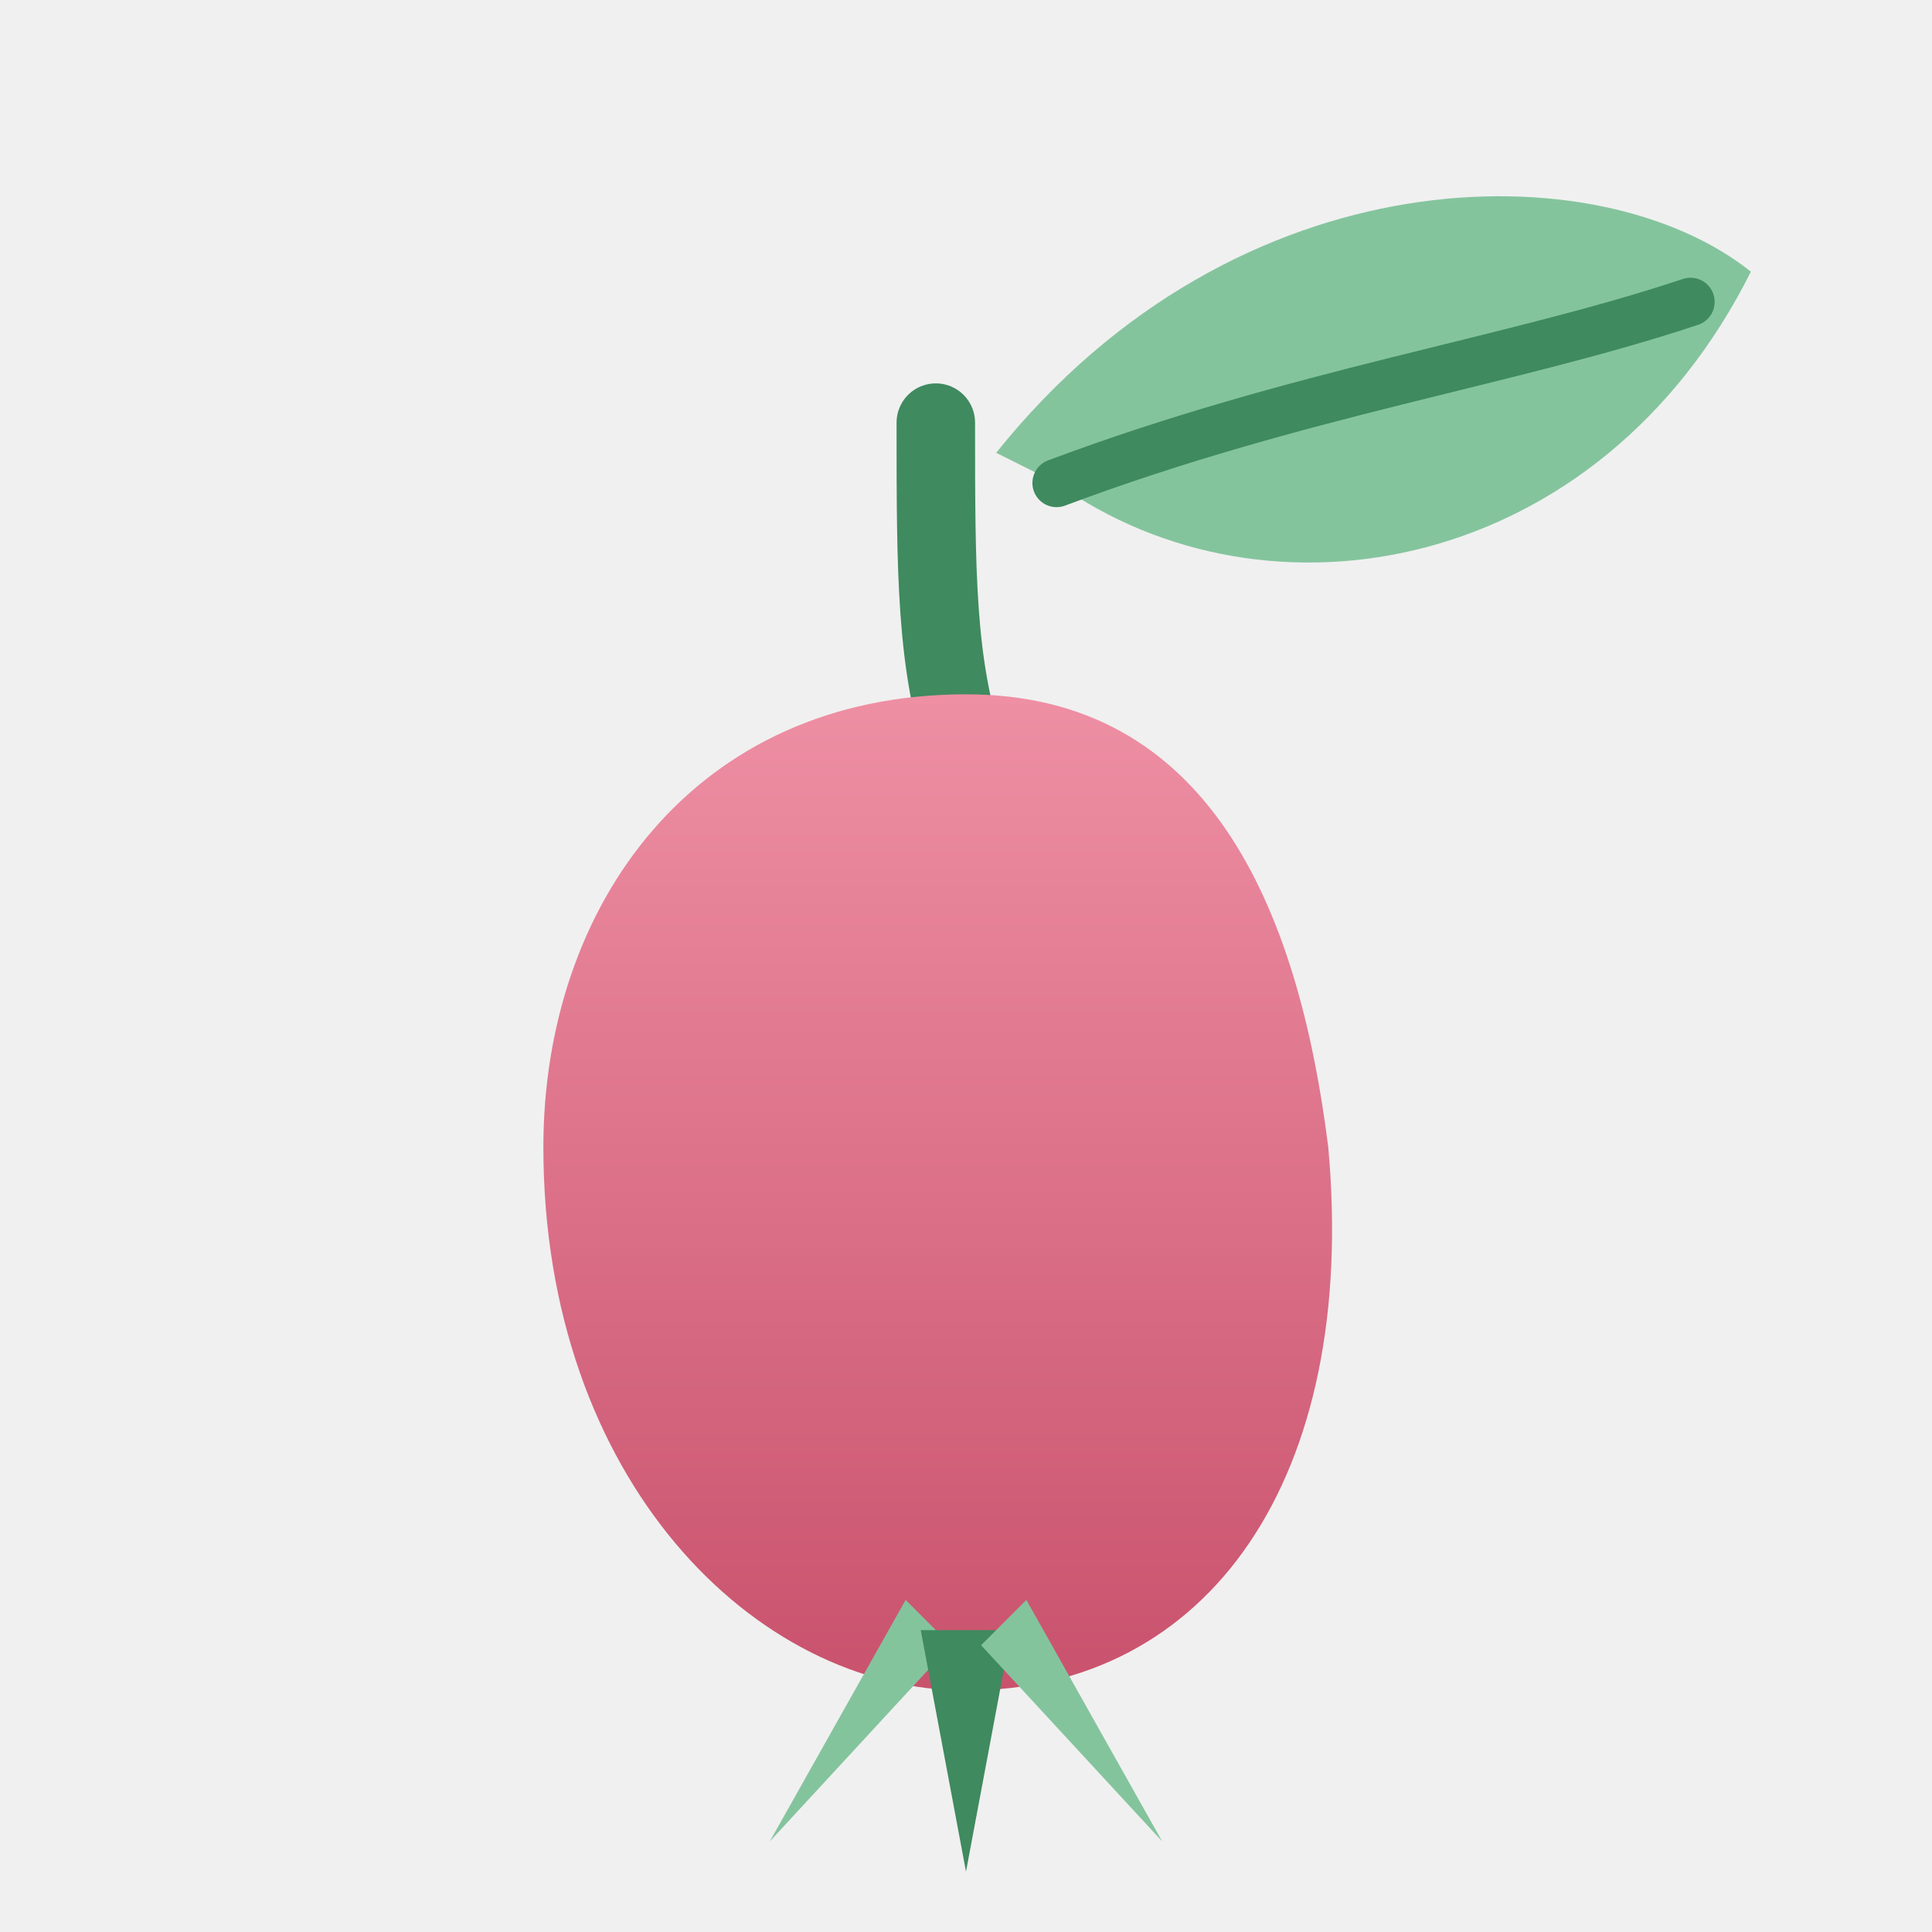
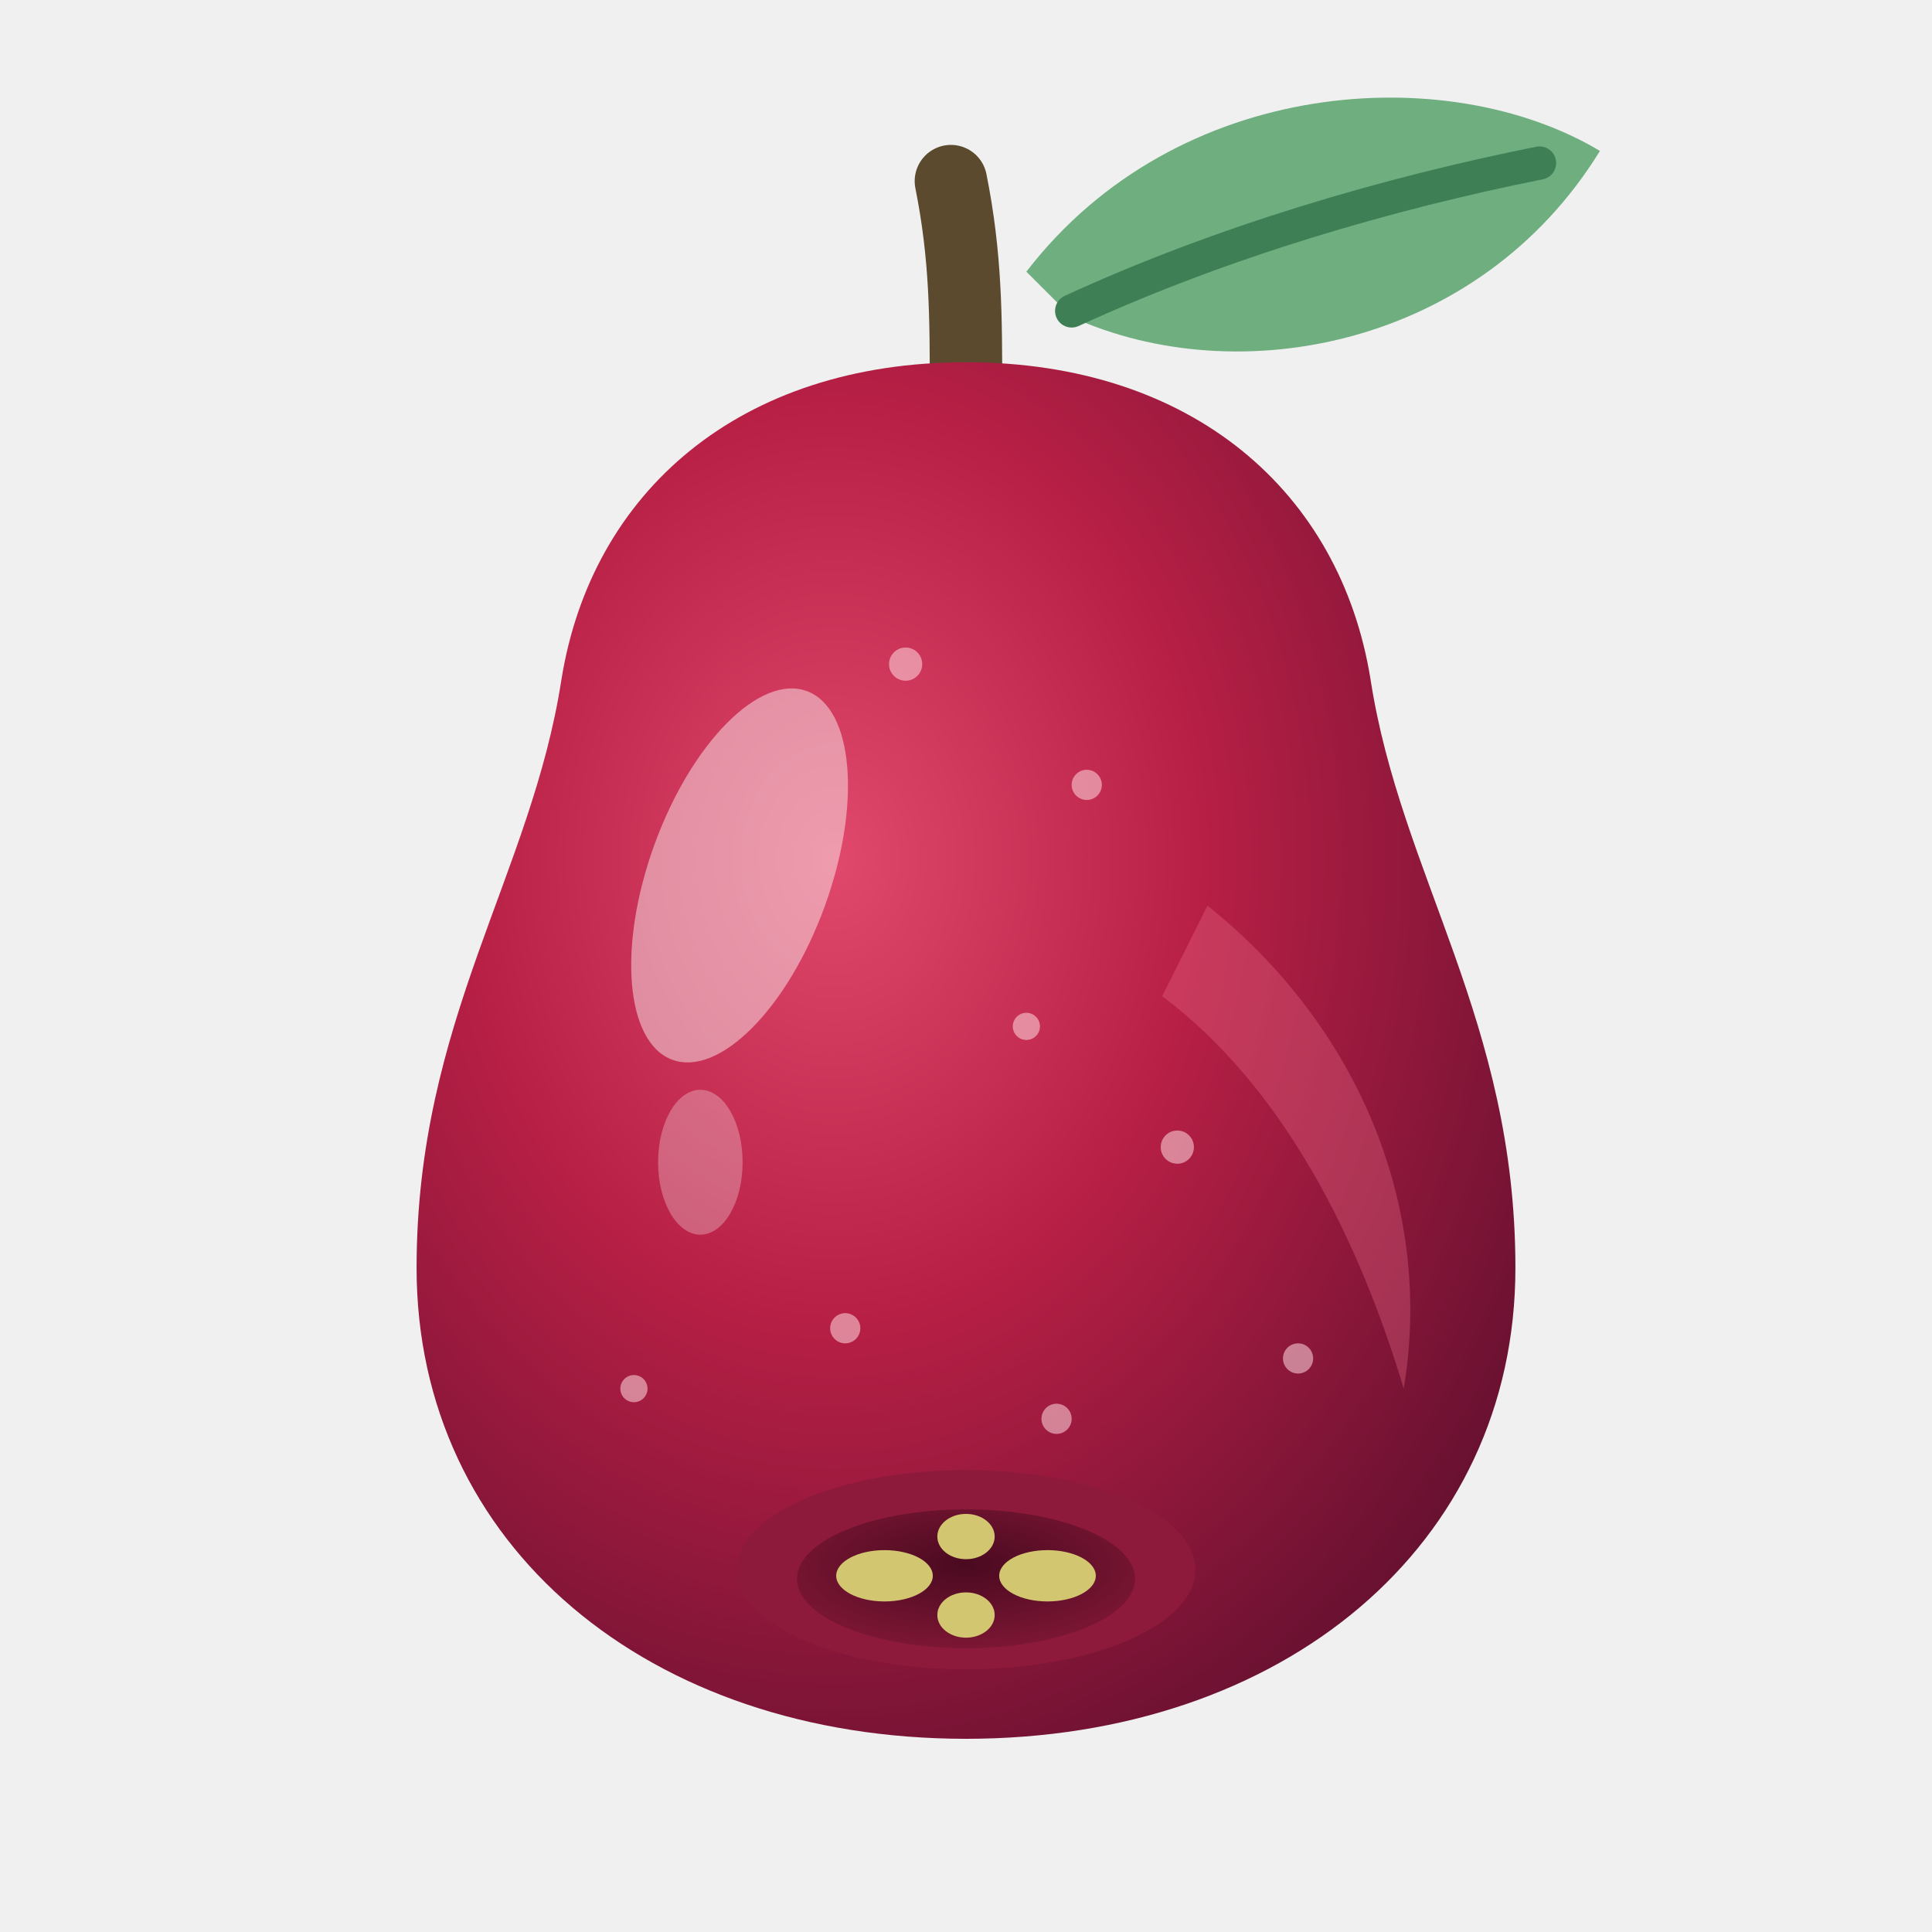
<svg xmlns="http://www.w3.org/2000/svg" viewBox="0 0 64 64" role="img" aria-label="Localijambo">
  <defs>
-     <linearGradient id="jambo" x1="0" y1="0" x2="0" y2="1">
-       <stop offset="0" stop-color="#EE8FA4" />
-       <stop offset="1" stop-color="#C9526D" />
-     </linearGradient>
+     <radialGradient id="jv-skin" cx="0.38" cy="0.36" r="0.75">
+       <stop offset="0" stop-color="#E0496B" />
+       <stop offset="0.45" stop-color="#B71F45" />
+       <stop offset="1" stop-color="#651030" />
+     </radialGradient>
+     <radialGradient id="jv-crater" cx="0.5" cy="0.4" r="0.6">
+       <stop offset="0" stop-color="#4A0A20" />
+       <stop offset="1" stop-color="#7C1634" />
+     </radialGradient>
  </defs>
-   <path d="M33 15 C41 5 53 5 58 9 C53 19 42 21 35 16 Z" fill="#84C49D" />
-   <path d="M35 16 C43 13 50 12 56 10" fill="none" stroke="#3F8A5F" stroke-width="1.6" stroke-linecap="round" />
-   <path d="M31 14 C31 19 31 22 32 25" fill="none" stroke="#3F8A5F" stroke-width="2.6" stroke-linecap="round" />
-   <path d="M32 23            C23 23 18 30 18 38            C18 49 25 56 32 56            C40 56 45 49 44 38            C43 30 40 23 32 23 Z" fill="url(#jambo)" />
-   <path d="M30 53 L25.5 61 L31.5 54.5 Z" fill="#84C49D" />
-   <path d="M30.5 54 L32 62 L33.5 54 Z" fill="#3F8A5F" />
-   <path d="M34 53 L38.5 61 L32.5 54.5 Z" fill="#84C49D" />
+   <path d="M34 9 C39 2.5 48 2 53 5 C49 11.5 41 13 35.5 10.5 Z" fill="#6FAE7F" />
+   <path d="M35.5 10.3 C40.5 8 46 6.4 51 5.4" fill="none" stroke="#3F7F55" stroke-width="1.1" stroke-linecap="round" />
+   <path d="M31.5 6 C32 8.5 32 10.5 32 13" fill="none" stroke="#5B4A2E" stroke-width="2.4" stroke-linecap="round" />
+   <path d="M32 12 C24.5 12 19.6 16.3 18.6 22.5 C17.6 29 13.8 33.8 13.8 42 C13.8 51.2 21.5 57.6 32 57.6 C42.5 57.6 50.2 51.2 50.2 42 C50.2 33.8 46.4 29 45.4 22.5 C44.4 16.3 39.5 12 32 12 Z" fill="url(#jv-skin)" />
+   <path d="M40 30 C45 34 47.5 40 46.5 46 C45 41 42.5 36 38.5 33 Z" fill="#E86A86" opacity="0.35" />
+   <ellipse cx="32" cy="52" rx="7.6" ry="3.3" fill="#8E1A3B" />
+   <ellipse cx="32" cy="52.3" rx="5.6" ry="2.3" fill="url(#jv-crater)" />
+   <g fill="#D3C670">
+     <ellipse cx="29.3" cy="52.2" rx="1.6" ry="0.85" />
+     <ellipse cx="34.7" cy="52.2" rx="1.6" ry="0.85" />
+     <ellipse cx="32" cy="50.9" rx="0.95" ry="0.75" />
+     <ellipse cx="32" cy="53.5" rx="0.95" ry="0.75" />
+   </g>
+   <ellipse cx="24.5" cy="29" rx="3" ry="6.5" transform="rotate(20 24.5 29)" fill="#fff" opacity="0.45" />
+   <ellipse cx="23.2" cy="38.5" rx="1.4" ry="2.4" fill="#fff" opacity="0.28" />
+   <g fill="#FFD9E0" opacity="0.55">
+     <circle cx="30" cy="22" r="0.55" />
+     <circle cx="36" cy="26" r="0.5" />
+     <circle cx="39" cy="38" r="0.55" />
+     <circle cx="28" cy="44" r="0.5" />
+     <circle cx="34" cy="34" r="0.45" />
+     <circle cx="43" cy="45" r="0.5" />
+     <circle cx="21" cy="46" r="0.45" />
+     <circle cx="35" cy="47" r="0.5" />
+   </g>
</svg>
